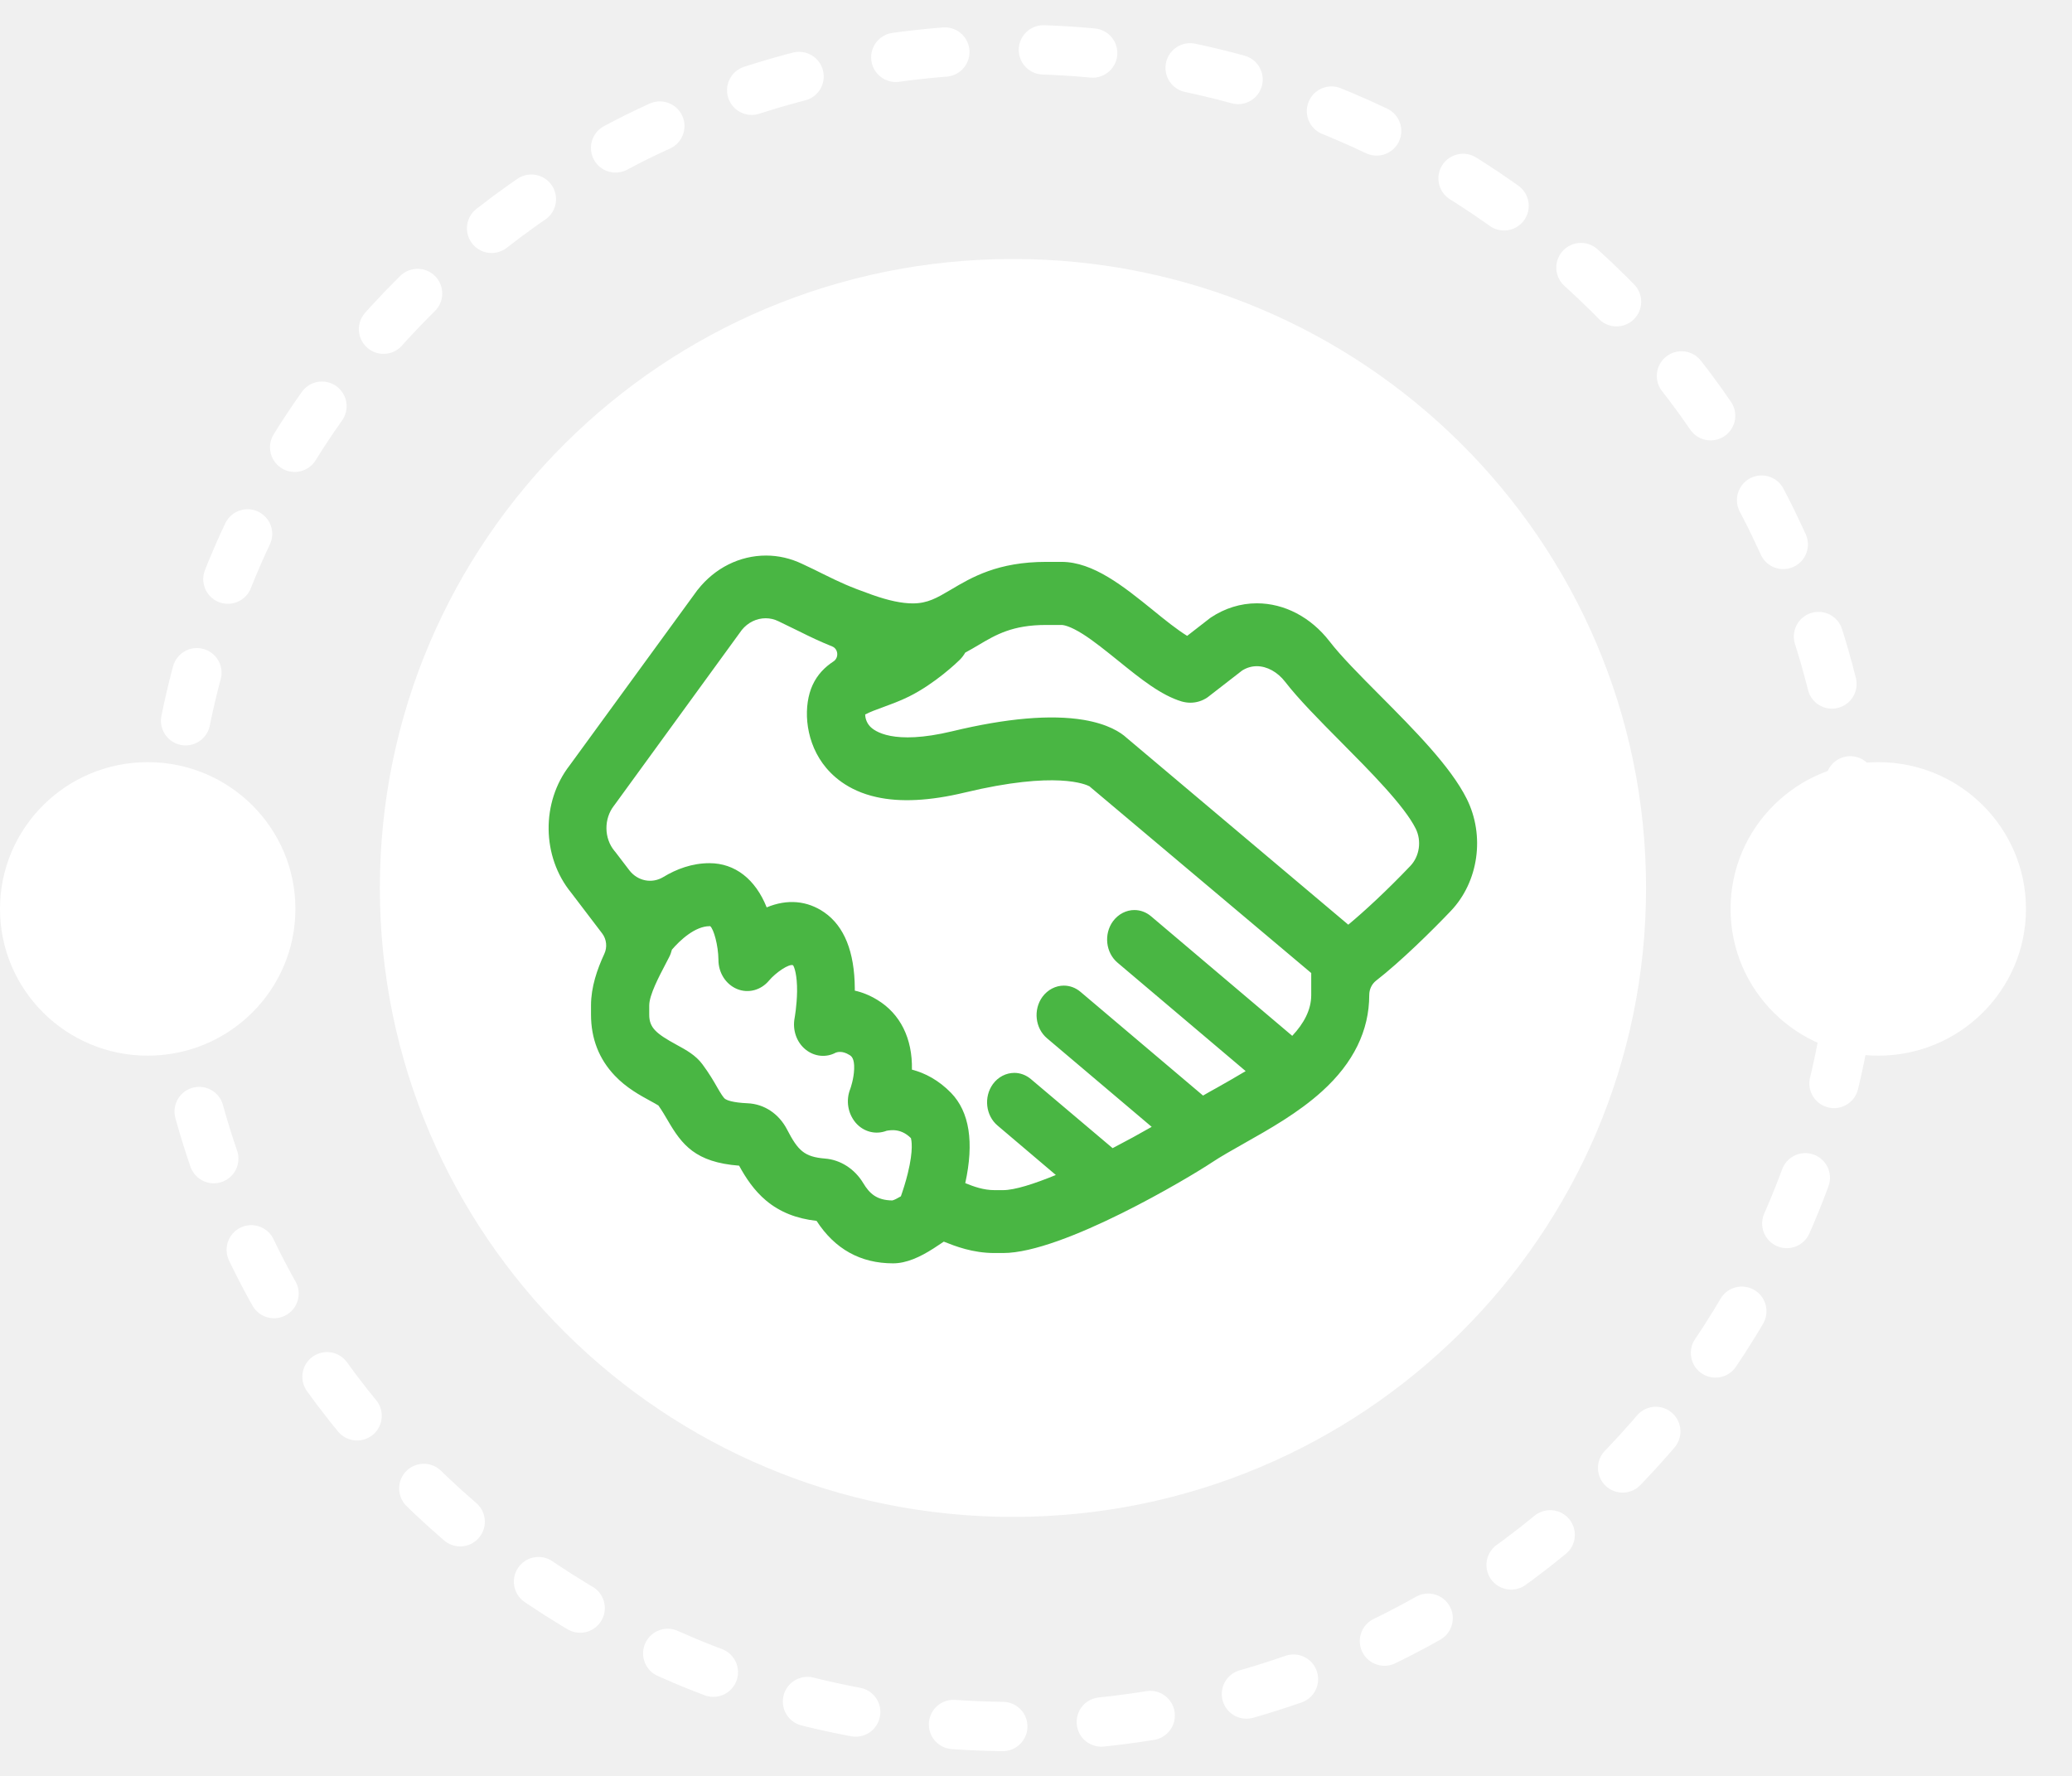
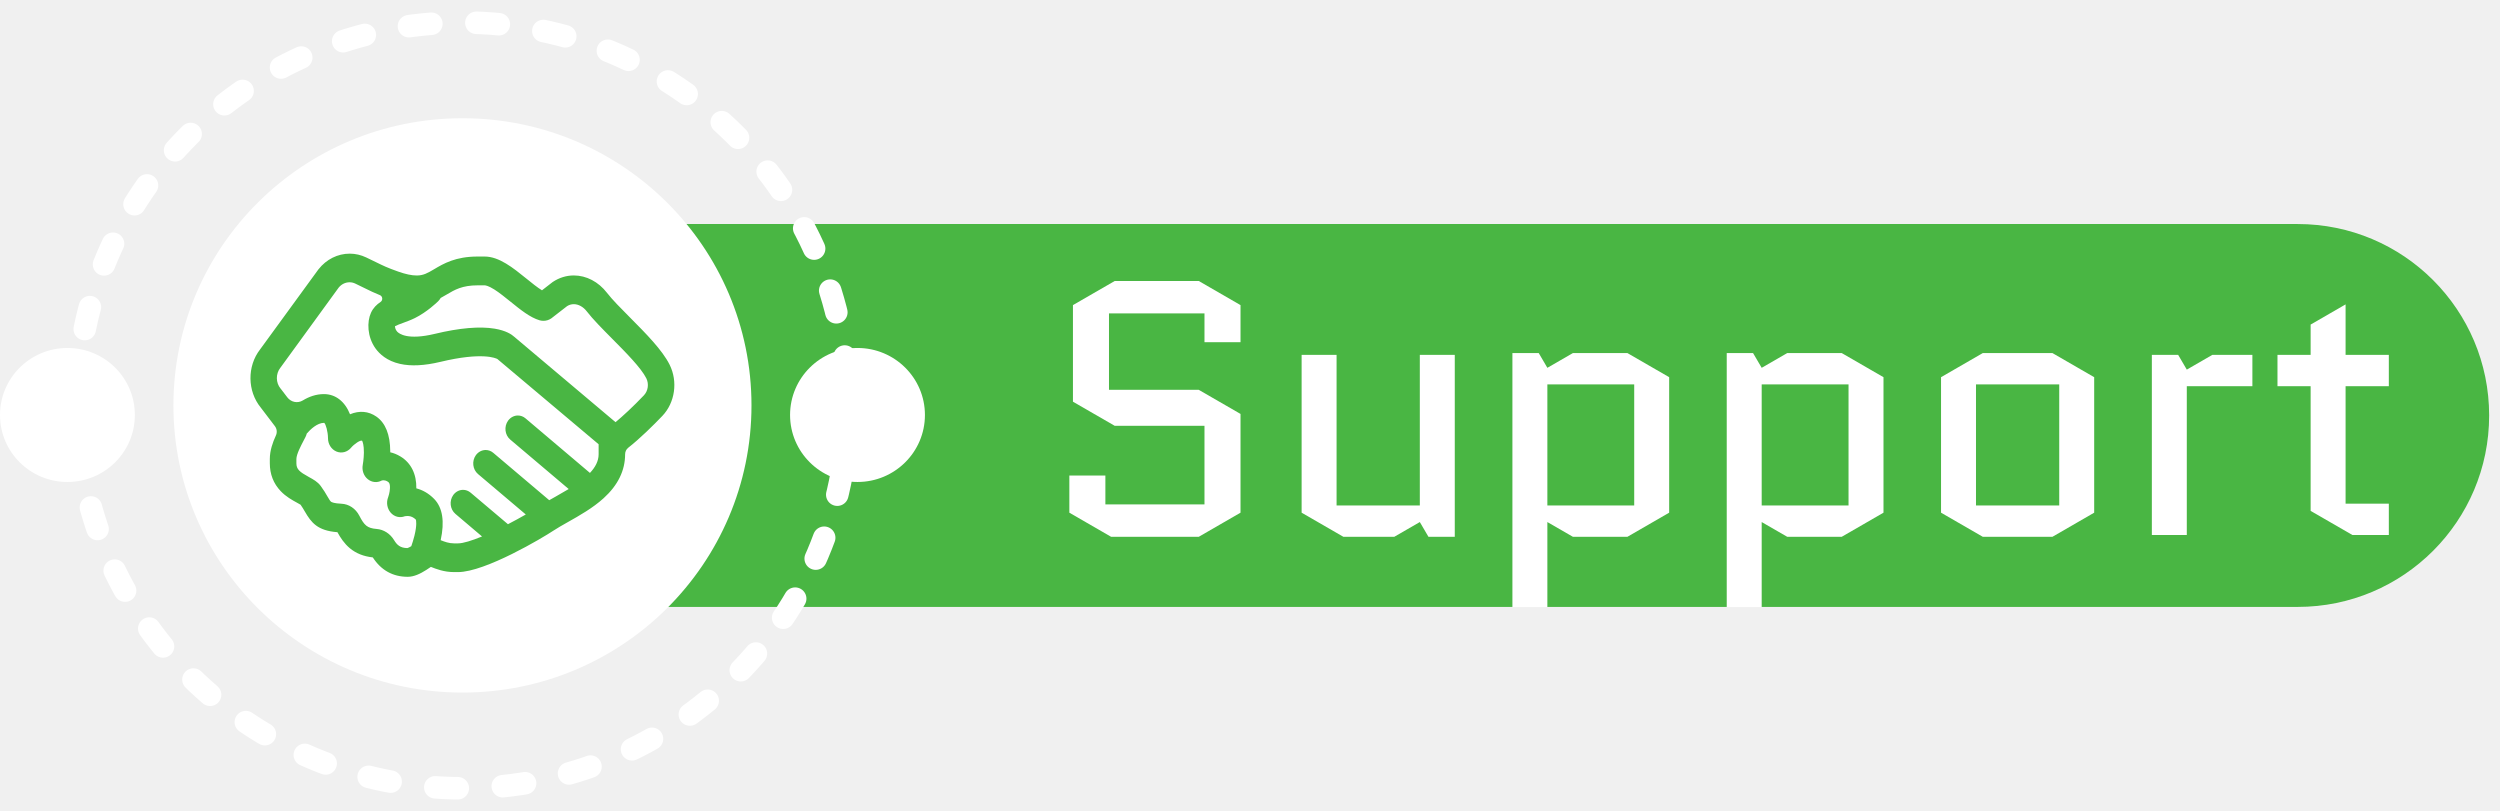
- <svg xmlns="http://www.w3.org/2000/svg" width="42" height="36" viewBox="0 0 42 36" fill="none">
+ <svg xmlns="http://www.w3.org/2000/svg" width="111" height="36" viewBox="0 0 111 36" fill="none">
+   <rect x="10.871" y="9.947" width="99.647" height="17" rx="8.5" fill="#49B643" />
+   <path d="M47.639 17.835V13.547L49.495 12.475H53.223L55.079 13.547V15.195H53.479V13.915H49.239V17.307H53.223L55.079 18.379V22.763L53.223 23.835H49.335L47.479 22.763V21.115H49.079V22.395H53.479V18.907H49.495L47.639 17.835ZM57.792 22.763V15.755H59.344V22.443H63.04V15.755H64.592V23.835H63.424L63.04 23.179L61.904 23.835H59.648L57.792 22.763ZM72.255 23.835H69.839L68.703 23.179V26.955H67.151V15.675H68.319L68.703 16.331L69.839 15.675H72.255L74.111 16.747V22.763L72.255 23.835ZM68.703 17.067V22.443H72.559V17.067H68.703ZM81.771 23.835H79.355L78.219 23.179V26.955H76.667V15.675H77.835L78.219 16.331L79.355 15.675H81.771L83.627 16.747V22.763L81.771 23.835ZM78.219 17.067V22.443H82.075V17.067H78.219ZM92.982 22.763L91.126 23.835H88.038L86.182 22.763V16.747L88.038 15.675H91.126L92.982 16.747V22.763ZM87.734 17.067V22.443H91.43V17.067H87.734ZM100.006 17.147H97.094V23.755H95.542V15.755H96.71L97.094 16.411L98.23 15.755H100.006V17.147ZM101.12 17.147V15.755H102.592V14.411L104.144 13.515V15.755H106.064V17.147H104.144V22.363H106.064V23.755H104.448L102.592 22.683V17.147H101.12Z" fill="white" />
  <ellipse cx="20.533" cy="18" rx="12.833" ry="12.75" fill="white" />
  <ellipse cx="20.533" cy="18" rx="17.111" ry="17" stroke="white" stroke-linecap="round" stroke-dasharray="1 2" />
-   <g clip-path="url(#clip0_2451_34572)">
+   <g clip-path="url(#clip0_2425_14947)">
    <path d="M29.731 16.193C29.404 15.539 28.676 14.806 27.972 14.097C27.564 13.687 27.18 13.3 26.95 13.001C26.571 12.511 26.035 12.23 25.476 12.23C25.148 12.23 24.827 12.33 24.546 12.517L24.529 12.529L24.064 12.89C23.862 12.766 23.606 12.561 23.375 12.372C22.779 11.89 22.162 11.39 21.516 11.39H21.208C20.224 11.39 19.697 11.703 19.274 11.954C18.991 12.121 18.803 12.232 18.502 12.232C18.281 12.232 18.009 12.175 17.677 12.057C17.189 11.884 17.024 11.802 16.695 11.641C16.576 11.581 16.438 11.513 16.259 11.43C16.028 11.32 15.781 11.262 15.528 11.262C14.995 11.262 14.491 11.513 14.144 11.954L14.136 11.963L11.548 15.514C10.967 16.261 10.98 17.366 11.578 18.097L12.206 18.922C12.296 19.04 12.313 19.203 12.249 19.338C12.105 19.649 11.98 20.008 11.98 20.381V20.568C11.98 21.054 12.142 21.468 12.46 21.803C12.697 22.054 12.977 22.205 13.182 22.317C13.238 22.347 13.309 22.387 13.346 22.41C13.421 22.516 13.48 22.618 13.537 22.715C13.822 23.205 14.096 23.562 14.982 23.63C15.114 23.873 15.285 24.134 15.533 24.341C15.809 24.57 16.142 24.703 16.552 24.749C16.923 25.321 17.443 25.61 18.103 25.61C18.377 25.61 18.653 25.48 18.921 25.309C18.989 25.265 19.057 25.22 19.125 25.174C19.127 25.172 19.129 25.172 19.131 25.17C19.362 25.261 19.711 25.401 20.16 25.401H20.333C21.546 25.401 24.112 23.867 24.566 23.564C24.744 23.446 24.972 23.317 25.213 23.181C25.731 22.889 26.319 22.558 26.801 22.12C27.435 21.546 27.755 20.89 27.755 20.171C27.755 20.056 27.806 19.948 27.893 19.88C28.393 19.492 29.032 18.862 29.407 18.468C29.972 17.876 30.104 16.94 29.731 16.193ZM18.401 23.787C18.357 23.966 18.303 24.132 18.261 24.251C18.184 24.297 18.127 24.325 18.088 24.335C17.77 24.331 17.625 24.195 17.497 23.982C17.324 23.695 17.035 23.51 16.724 23.486C16.302 23.452 16.175 23.323 15.954 22.897C15.789 22.578 15.491 22.379 15.153 22.365C14.837 22.351 14.732 22.299 14.701 22.279C14.662 22.251 14.614 22.173 14.537 22.04C14.464 21.912 14.372 21.755 14.239 21.576C14.101 21.39 13.912 21.287 13.714 21.179C13.298 20.952 13.16 20.833 13.16 20.57V20.382C13.16 20.169 13.363 19.789 13.482 19.56C13.51 19.506 13.537 19.454 13.563 19.404C13.589 19.355 13.607 19.303 13.62 19.251C13.784 19.06 14.089 18.775 14.385 18.775H14.396C14.467 18.834 14.559 19.161 14.563 19.452C14.561 19.717 14.71 19.952 14.938 20.048C15.166 20.143 15.425 20.074 15.588 19.878C15.725 19.715 15.997 19.53 16.076 19.568C16.101 19.604 16.16 19.761 16.157 20.098C16.153 20.386 16.107 20.637 16.107 20.637C16.061 20.881 16.147 21.13 16.331 21.277C16.508 21.42 16.745 21.444 16.941 21.339C16.967 21.329 17.072 21.295 17.213 21.383C17.254 21.406 17.322 21.448 17.314 21.671C17.307 21.869 17.243 22.052 17.235 22.074C17.142 22.307 17.186 22.572 17.344 22.759C17.504 22.946 17.752 23.008 17.973 22.922C17.973 22.922 18.039 22.909 18.114 22.91C18.246 22.916 18.36 22.968 18.465 23.072C18.473 23.106 18.522 23.295 18.401 23.787ZM26.579 20.171C26.579 20.474 26.428 20.749 26.194 20.998L23.334 18.576C23.233 18.49 23.114 18.448 22.994 18.448C22.831 18.448 22.669 18.528 22.559 18.677C22.371 18.938 22.413 19.313 22.654 19.516L25.25 21.713C25.055 21.831 24.858 21.942 24.671 22.048C24.573 22.102 24.478 22.155 24.386 22.209L21.904 20.108C21.803 20.022 21.684 19.98 21.564 19.98C21.401 19.98 21.239 20.06 21.129 20.209C20.941 20.47 20.983 20.845 21.224 21.048L23.345 22.843C23.103 22.982 22.832 23.13 22.553 23.275L20.899 21.877C20.798 21.791 20.678 21.749 20.561 21.749C20.397 21.749 20.233 21.829 20.125 21.978C19.938 22.239 19.98 22.614 20.221 22.817L21.402 23.819C20.956 24.002 20.566 24.126 20.333 24.126H20.16C19.934 24.126 19.739 24.054 19.566 23.984C19.748 23.154 19.651 22.54 19.279 22.155C19.026 21.895 18.748 21.751 18.485 21.683C18.498 21.052 18.25 20.552 17.783 20.269C17.625 20.173 17.471 20.113 17.327 20.082V20.036C17.322 19.295 17.114 18.777 16.71 18.496C16.362 18.255 15.956 18.221 15.541 18.394C15.313 17.823 14.899 17.498 14.381 17.498C14.028 17.498 13.712 17.617 13.445 17.779C13.216 17.918 12.925 17.862 12.756 17.641L12.475 17.273L12.458 17.253C12.241 16.994 12.238 16.597 12.447 16.33L12.455 16.32L15.037 12.77C15.16 12.619 15.335 12.533 15.521 12.533C15.609 12.533 15.697 12.553 15.778 12.593C15.949 12.675 16.081 12.74 16.199 12.798C16.436 12.916 16.609 12.999 16.87 13.105C16.993 13.155 17.008 13.334 16.895 13.408C16.723 13.521 16.57 13.671 16.471 13.888C16.289 14.282 16.3 14.954 16.675 15.474C16.848 15.713 17.177 16.027 17.763 16.157C18.248 16.267 18.851 16.235 19.552 16.067C21.415 15.619 22.018 15.904 22.088 15.942C22.092 15.944 22.094 15.946 22.095 15.95L26.579 19.725V20.171ZM28.59 17.552C28.108 18.058 27.645 18.484 27.33 18.745L22.838 14.958C22.715 14.844 22.459 14.677 21.965 14.593C21.298 14.482 20.402 14.559 19.302 14.824C18.098 15.113 17.721 14.818 17.633 14.723C17.555 14.637 17.539 14.541 17.537 14.484C17.62 14.438 17.781 14.378 17.893 14.338C18.055 14.278 18.237 14.213 18.423 14.121C18.954 13.858 19.406 13.424 19.456 13.374C19.5 13.33 19.537 13.28 19.566 13.229C19.662 13.179 19.75 13.125 19.836 13.075C20.189 12.866 20.522 12.669 21.206 12.669H21.515C21.557 12.669 21.684 12.687 21.947 12.852C22.173 12.995 22.424 13.199 22.669 13.396C23.114 13.756 23.533 14.095 23.957 14.221C24.013 14.236 24.071 14.245 24.128 14.245C24.252 14.245 24.371 14.209 24.476 14.137L24.492 14.125L25.178 13.593C25.27 13.535 25.371 13.505 25.476 13.505C25.683 13.505 25.897 13.623 26.049 13.82C26.327 14.179 26.738 14.593 27.172 15.031C27.777 15.641 28.465 16.332 28.698 16.8C28.819 17.047 28.775 17.356 28.59 17.552Z" fill="#49B643" />
  </g>
  <ellipse cx="2.994" cy="18.425" rx="2.994" ry="2.975" fill="white" />
  <ellipse cx="38.073" cy="18.425" rx="2.994" ry="2.975" fill="white" />
  <defs>
-     <clipPath id="clip0_2451_34572">
+     <clipPath id="clip0_2425_14947">
      <rect width="18.822" height="20.4" fill="white" transform="translate(11.1211 7.7998)" />
    </clipPath>
  </defs>
</svg>
